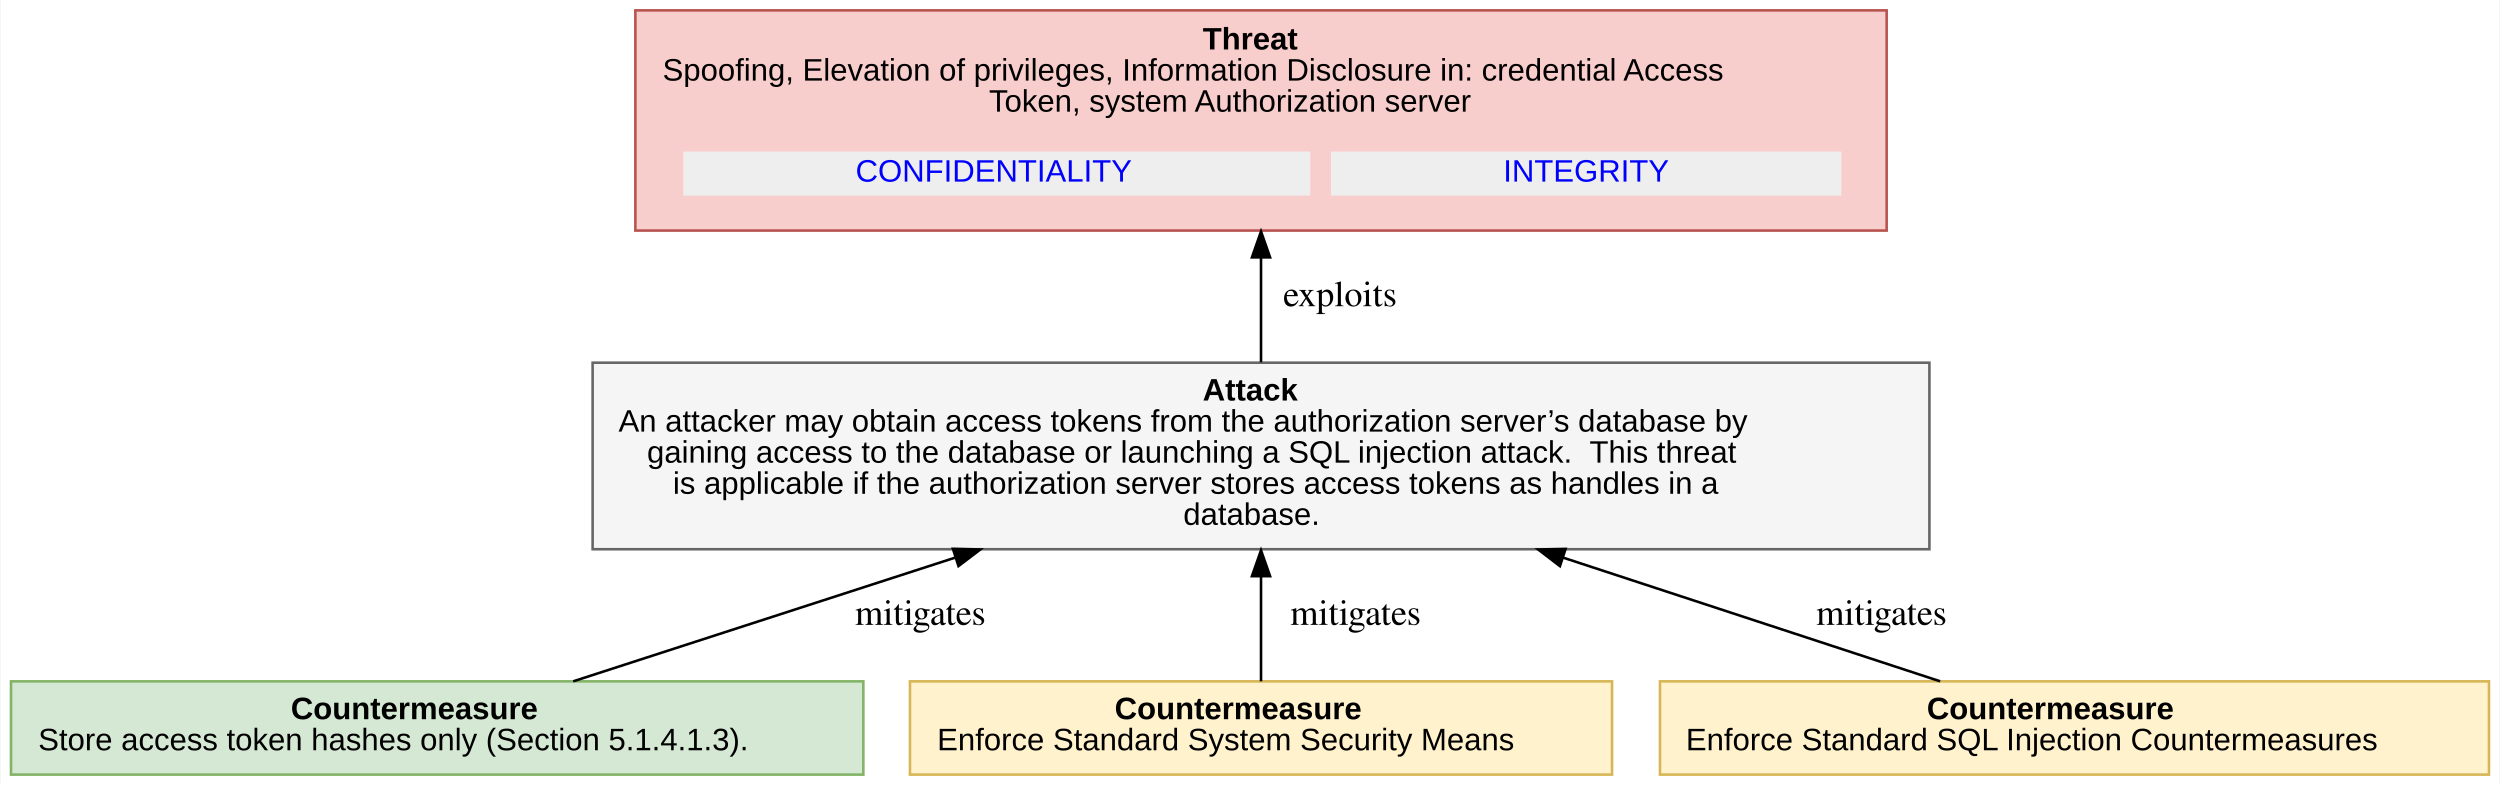
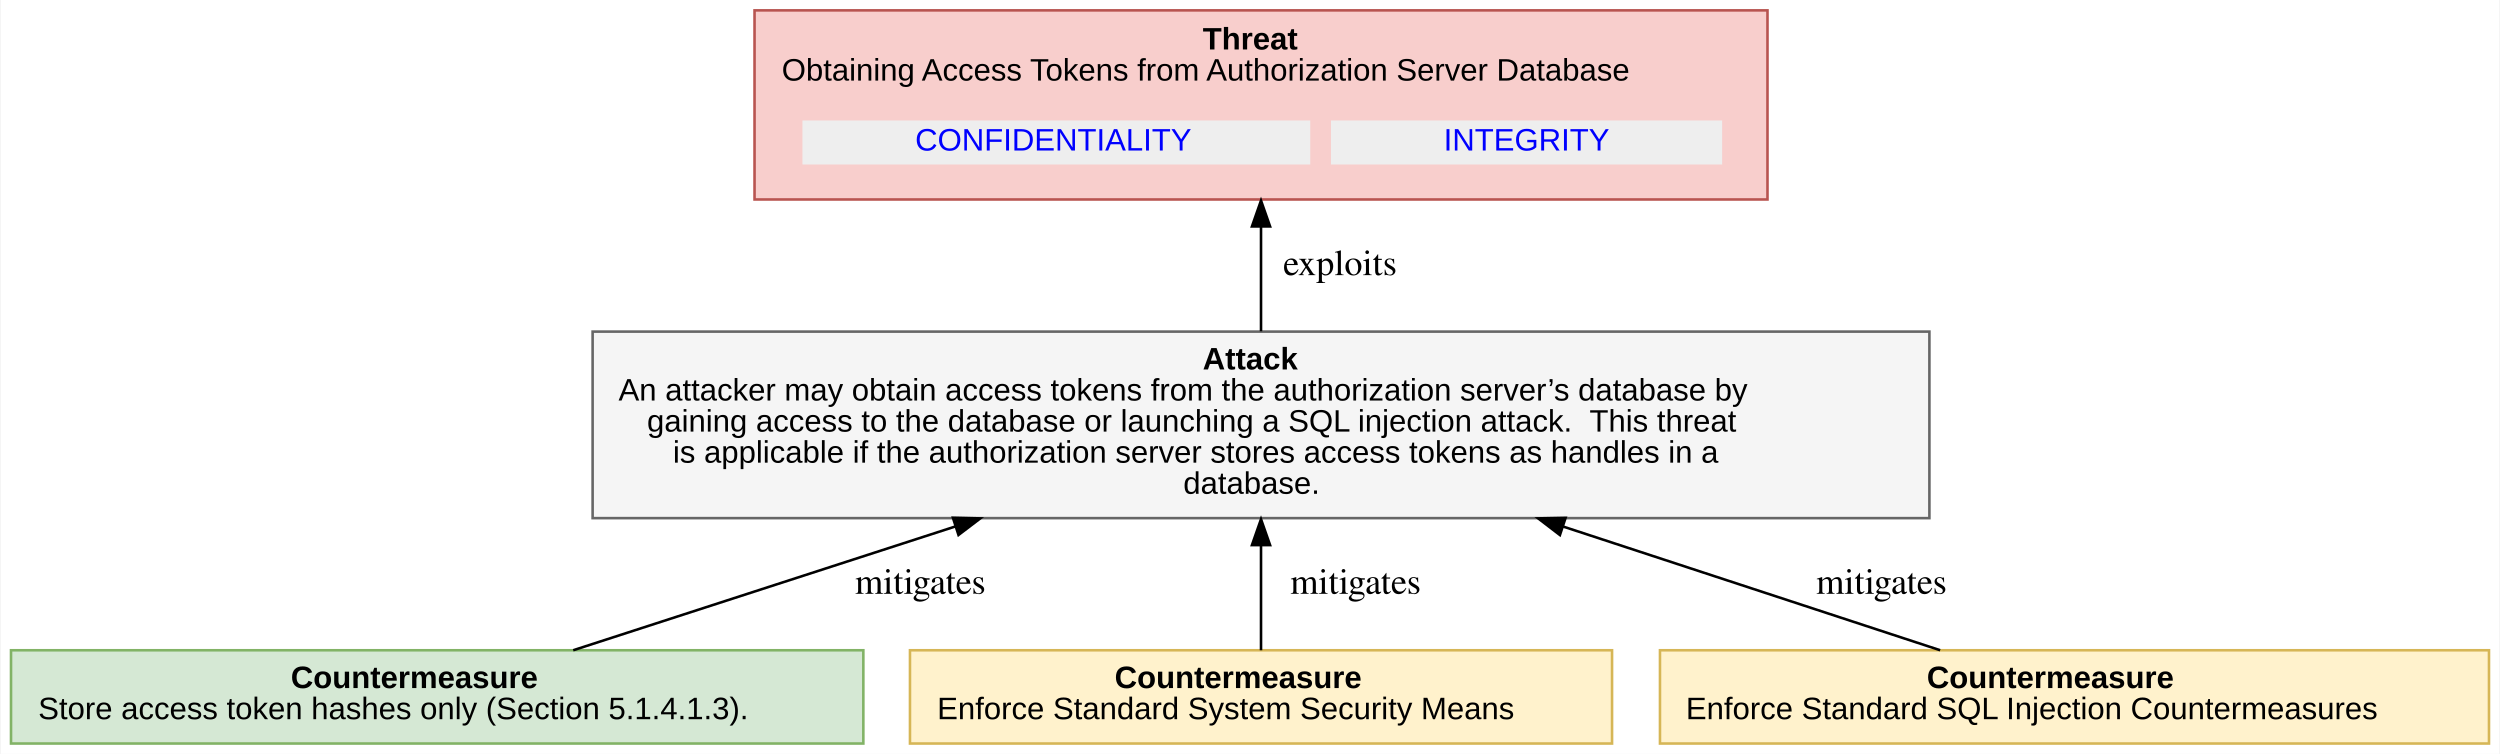
- <svg xmlns="http://www.w3.org/2000/svg" xmlns:xlink="http://www.w3.org/1999/xlink" width="965pt" height="303pt" viewBox="0.00 0.00 964.50 303.00">
-   <g id="graph0" class="graph" transform="scale(1 1) rotate(0) translate(4 299)">
-     <polygon fill="white" stroke="transparent" points="-4,4 -4,-299 960.5,-299 960.5,4 -4,4" />
+ <svg xmlns="http://www.w3.org/2000/svg" xmlns:xlink="http://www.w3.org/1999/xlink" width="965pt" height="291pt" viewBox="0.00 0.00 964.50 291.00">
+   <g id="graph0" class="graph" transform="scale(1 1) rotate(0) translate(4 287)">
+     <polygon fill="white" stroke="transparent" points="-4,4 -4,-287 960.5,-287 960.5,4 -4,4" />
    <g id="node1" class="node">
-       <polygon fill="#f8cecc" stroke="#b85450" points="724,-295 241,-295 241,-210 724,-210 724,-295" />
-       <text text-anchor="start" x="460" y="-279.9" font-family="Arial" font-weight="bold" font-size="12.00">Threat</text>
-       <text text-anchor="start" x="251.5" y="-267.9" font-family="Arial" font-size="12.00"> Spoofing, Elevation of privileges, Information Disclosure in: credential Access</text>
-       <text text-anchor="start" x="377.5" y="-255.9" font-family="Arial" font-size="12.00">Token, system Authorization server</text>
+       <polygon fill="#f8cecc" stroke="#b85450" points="678,-283 287,-283 287,-210 678,-210 678,-283" />
+       <text text-anchor="start" x="460" y="-267.9" font-family="Arial" font-weight="bold" font-size="12.00">Threat</text>
+       <text text-anchor="start" x="297.5" y="-255.9" font-family="Arial" font-size="12.00"> Obtaining Access Tokens from Authorization Server Database</text>
      <g id="a_node1_0">
        <a xlink:href="#OAuth2.CONFIDENTIALITY" xlink:title="&lt;TABLE&gt;">
-           <polygon fill="#eeeeee" stroke="transparent" points="259.5,-223.5 259.5,-240.5 501.5,-240.5 501.5,-223.5 259.5,-223.5" />
-           <text text-anchor="start" x="326" y="-228.9" font-family="Arial" font-size="12.00" fill="blue">CONFIDENTIALITY</text>
+           <polygon fill="#eeeeee" stroke="transparent" points="305.5,-223.5 305.5,-240.5 501.5,-240.5 501.5,-223.5 305.5,-223.5" />
+           <text text-anchor="start" x="349" y="-228.9" font-family="Arial" font-size="12.00" fill="blue">CONFIDENTIALITY</text>
        </a>
      </g>
      <g id="a_node1_1">
        <a xlink:href="#OAuth2.INTEGRITY" xlink:title="&lt;TABLE&gt;">
-           <polygon fill="#eeeeee" stroke="transparent" points="509.5,-223.5 509.5,-240.5 706.5,-240.5 706.5,-223.5 509.5,-223.5" />
-           <text text-anchor="start" x="576" y="-228.9" font-family="Arial" font-size="12.00" fill="blue">INTEGRITY</text>
+           <polygon fill="#eeeeee" stroke="transparent" points="509.5,-223.5 509.5,-240.5 660.5,-240.5 660.5,-223.5 509.5,-223.5" />
+           <text text-anchor="start" x="553" y="-228.9" font-family="Arial" font-size="12.00" fill="blue">INTEGRITY</text>
        </a>
      </g>
    </g>
    <g id="node2" class="node">
      <polygon fill="#f5f5f5" stroke="#666666" points="740.5,-159 224.5,-159 224.5,-87 740.5,-87 740.5,-159" />
      <text text-anchor="start" x="460" y="-144.4" font-family="Arial" font-weight="bold" font-size="12.00">Attack</text>
      <text text-anchor="start" x="234.5" y="-132.4" font-family="Arial" font-size="12.00">An attacker may obtain access tokens from the authorization server’s database by</text>
      <text text-anchor="start" x="245.5" y="-120.4" font-family="Arial" font-size="12.00">gaining access to the database or launching a SQL injection attack.  This threat</text>
      <text text-anchor="start" x="255.5" y="-108.4" font-family="Arial" font-size="12.00">is applicable if the authorization server stores access tokens as handles in a</text>
      <text text-anchor="start" x="452.5" y="-96.4" font-family="Arial" font-size="12.00">database.</text>
    </g>
    <g id="edge1" class="edge">
-       <path fill="none" stroke="black" d="M482.5,-159.18C482.5,-171.63 482.5,-185.92 482.5,-199.47" />
-       <polygon fill="black" stroke="black" points="479,-199.65 482.5,-209.65 486,-199.65 479,-199.65" />
+       <path fill="none" stroke="black" d="M482.5,-159.14C482.5,-171.76 482.5,-186.19 482.5,-199.59" />
+       <polygon fill="black" stroke="black" points="479,-199.59 482.5,-209.59 486,-199.59 479,-199.59" />
      <text text-anchor="middle" x="513" y="-180.8" font-family="Times,serif" font-size="14.00"> exploits</text>
    </g>
    <g id="node3" class="node">
      <polygon fill="#d5e8d4" stroke="#82b366" points="329,-36 0,-36 0,0 329,0 329,-36" />
      <text text-anchor="start" x="108" y="-21.4" font-family="Arial" font-weight="bold" font-size="12.00">Countermeasure</text>
      <text text-anchor="start" x="10.5" y="-9.4" font-family="Arial" font-size="12.00"> Store access token hashes only (Section 5.1.4.1.3).</text>
    </g>
    <g id="edge2" class="edge">
      <path fill="none" stroke="black" d="M217.01,-36.01C257.03,-48.97 313.72,-67.33 364.44,-83.76" />
      <polygon fill="black" stroke="black" points="363.57,-87.16 374.16,-86.91 365.73,-80.5 363.57,-87.16" />
      <text text-anchor="middle" x="351" y="-57.8" font-family="Times,serif" font-size="14.00"> mitigates</text>
    </g>
    <g id="node4" class="node">
      <polygon fill="#fff2cc" stroke="#d6b656" points="618,-36 347,-36 347,0 618,0 618,-36" />
      <text text-anchor="start" x="426" y="-21.4" font-family="Arial" font-weight="bold" font-size="12.00">Countermeasure</text>
      <text text-anchor="start" x="357.5" y="-9.4" font-family="Arial" font-size="12.00"> Enforce Standard System Security Means</text>
    </g>
    <g id="edge3" class="edge">
      <path fill="none" stroke="black" d="M482.5,-36.01C482.5,-47.04 482.5,-61.99 482.5,-76.32" />
      <polygon fill="black" stroke="black" points="479,-76.59 482.5,-86.59 486,-76.59 479,-76.59" />
      <text text-anchor="middle" x="519" y="-57.8" font-family="Times,serif" font-size="14.00"> mitigates</text>
    </g>
    <g id="node5" class="node">
      <polygon fill="#fff2cc" stroke="#d6b656" points="956.5,-36 636.5,-36 636.5,0 956.5,0 956.5,-36" />
      <text text-anchor="start" x="739.5" y="-21.4" font-family="Arial" font-weight="bold" font-size="12.00">Countermeasure</text>
      <text text-anchor="start" x="646.5" y="-9.4" font-family="Arial" font-size="12.00"> Enforce Standard SQL Injection Countermeasures</text>
    </g>
    <g id="edge4" class="edge">
      <path fill="none" stroke="black" d="M744.65,-36.01C705.13,-48.97 649.16,-67.33 599.08,-83.76" />
      <polygon fill="black" stroke="black" points="597.88,-80.47 589.47,-86.91 600.07,-87.12 597.88,-80.47" />
      <text text-anchor="middle" x="722" y="-57.8" font-family="Times,serif" font-size="14.00"> mitigates</text>
    </g>
  </g>
</svg>
